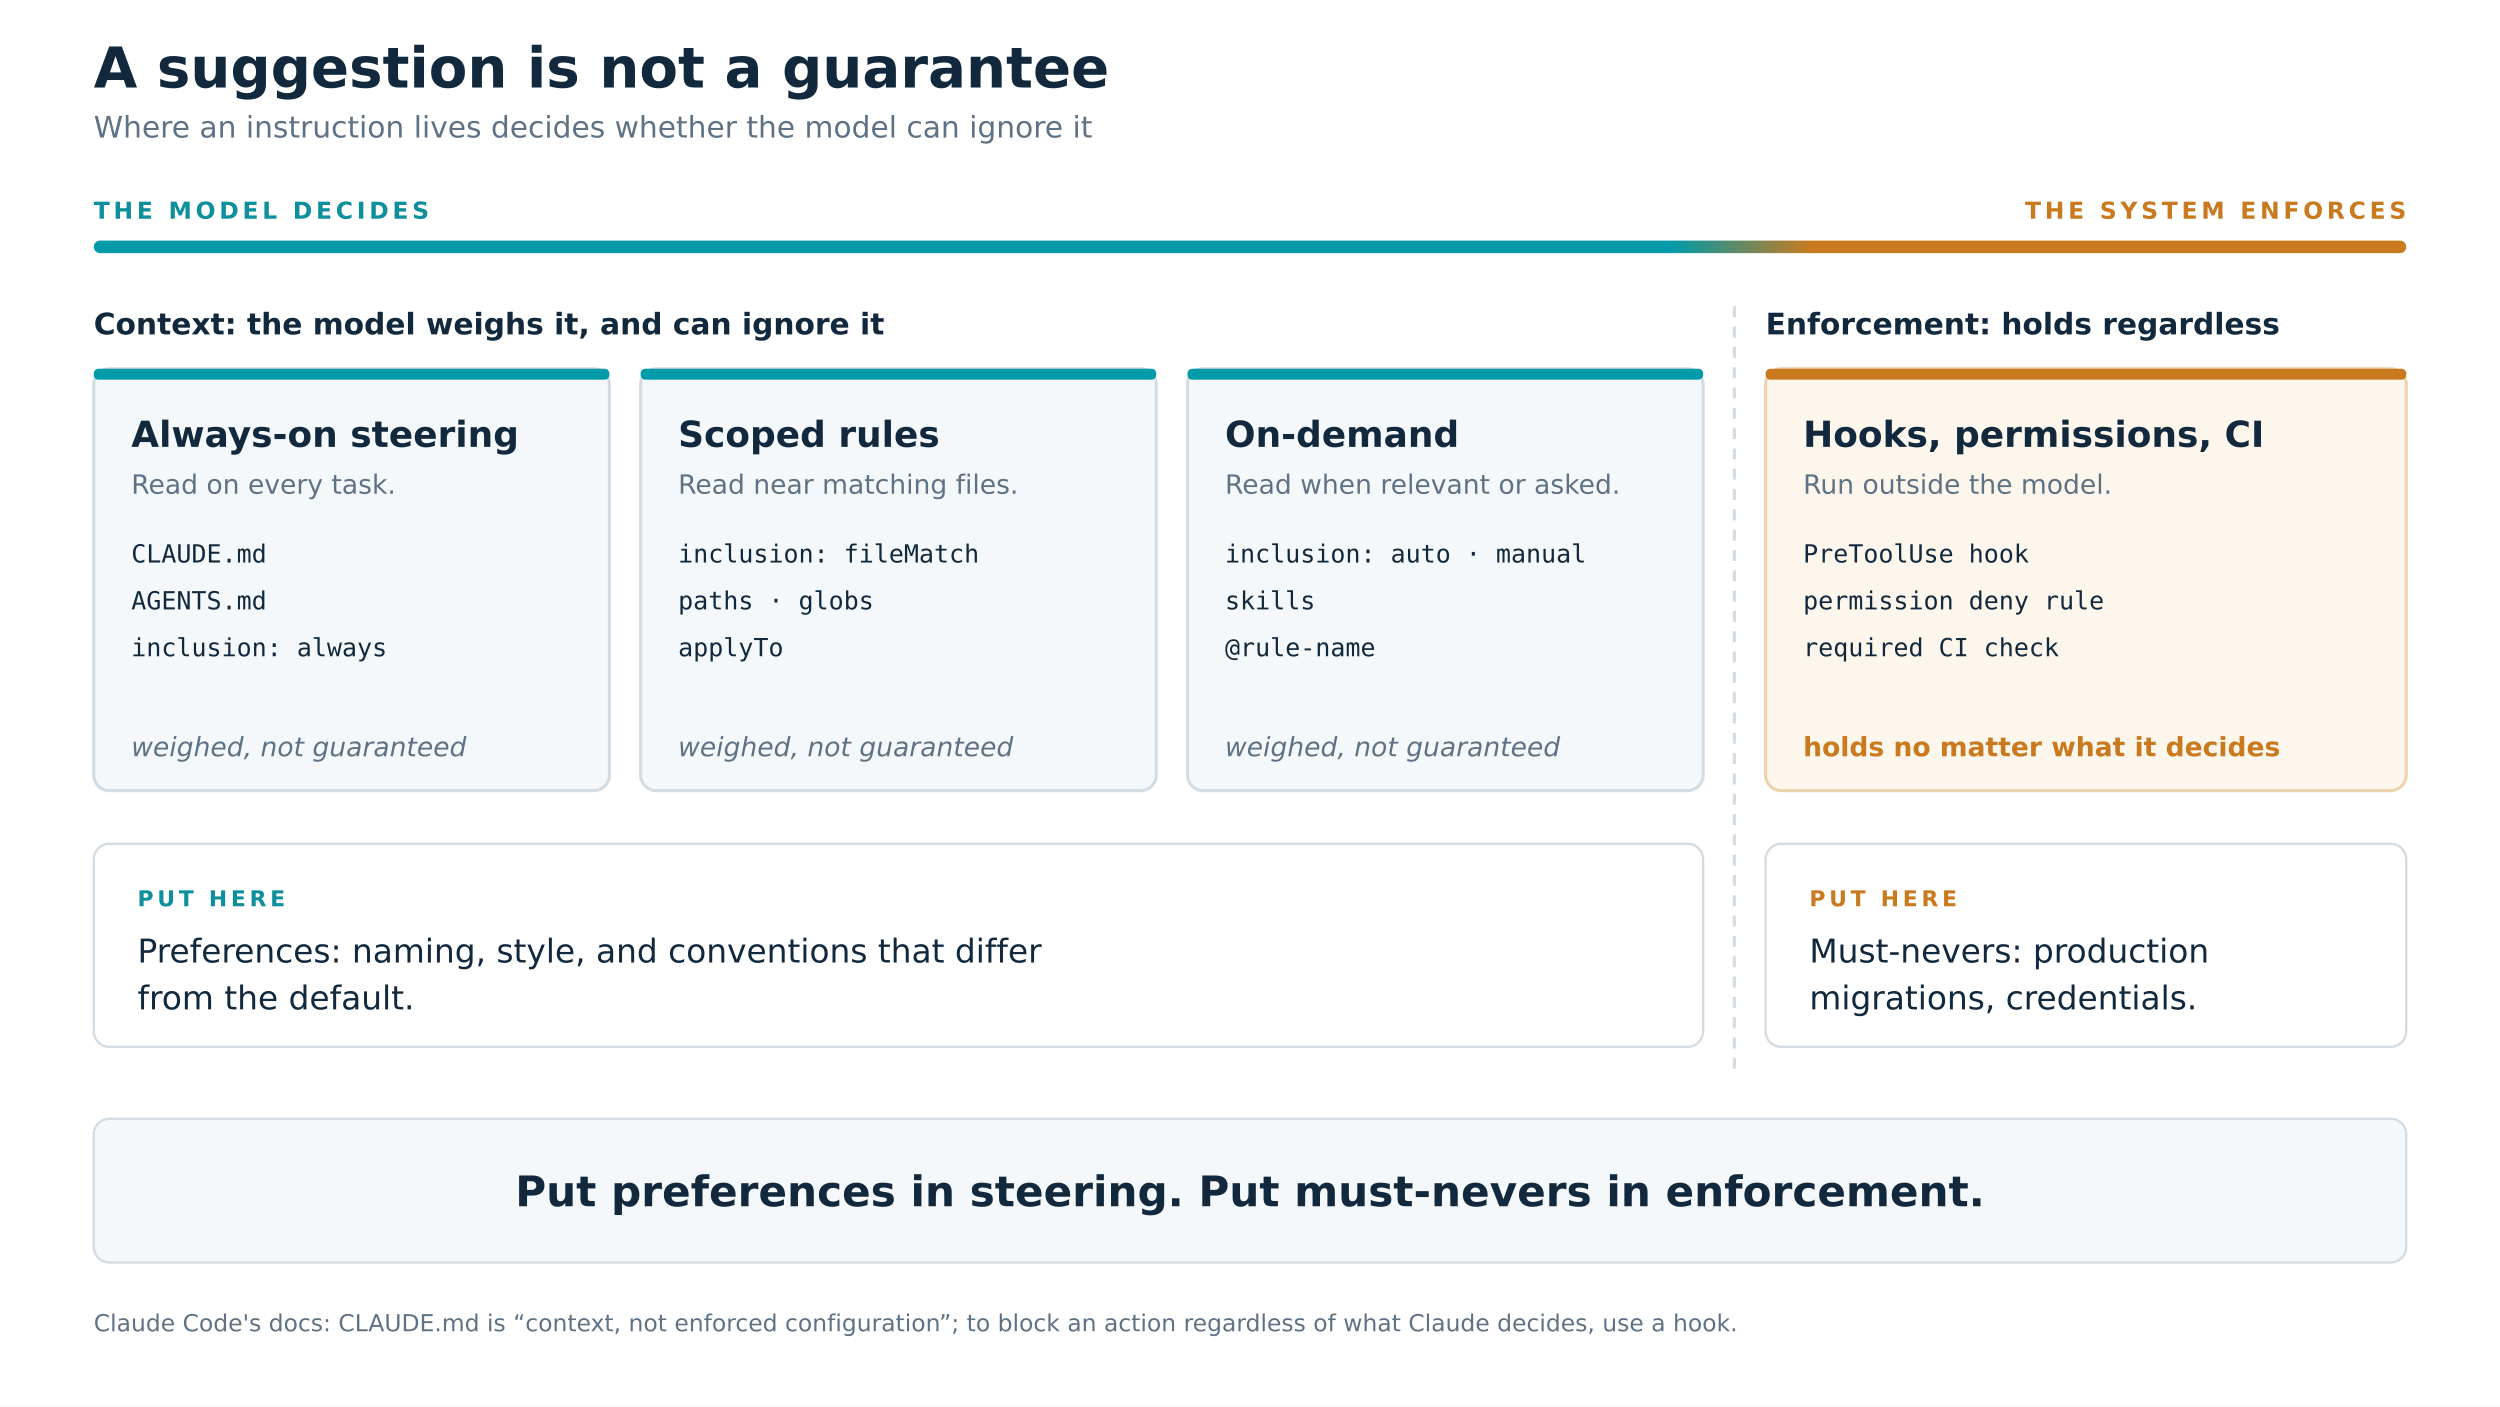
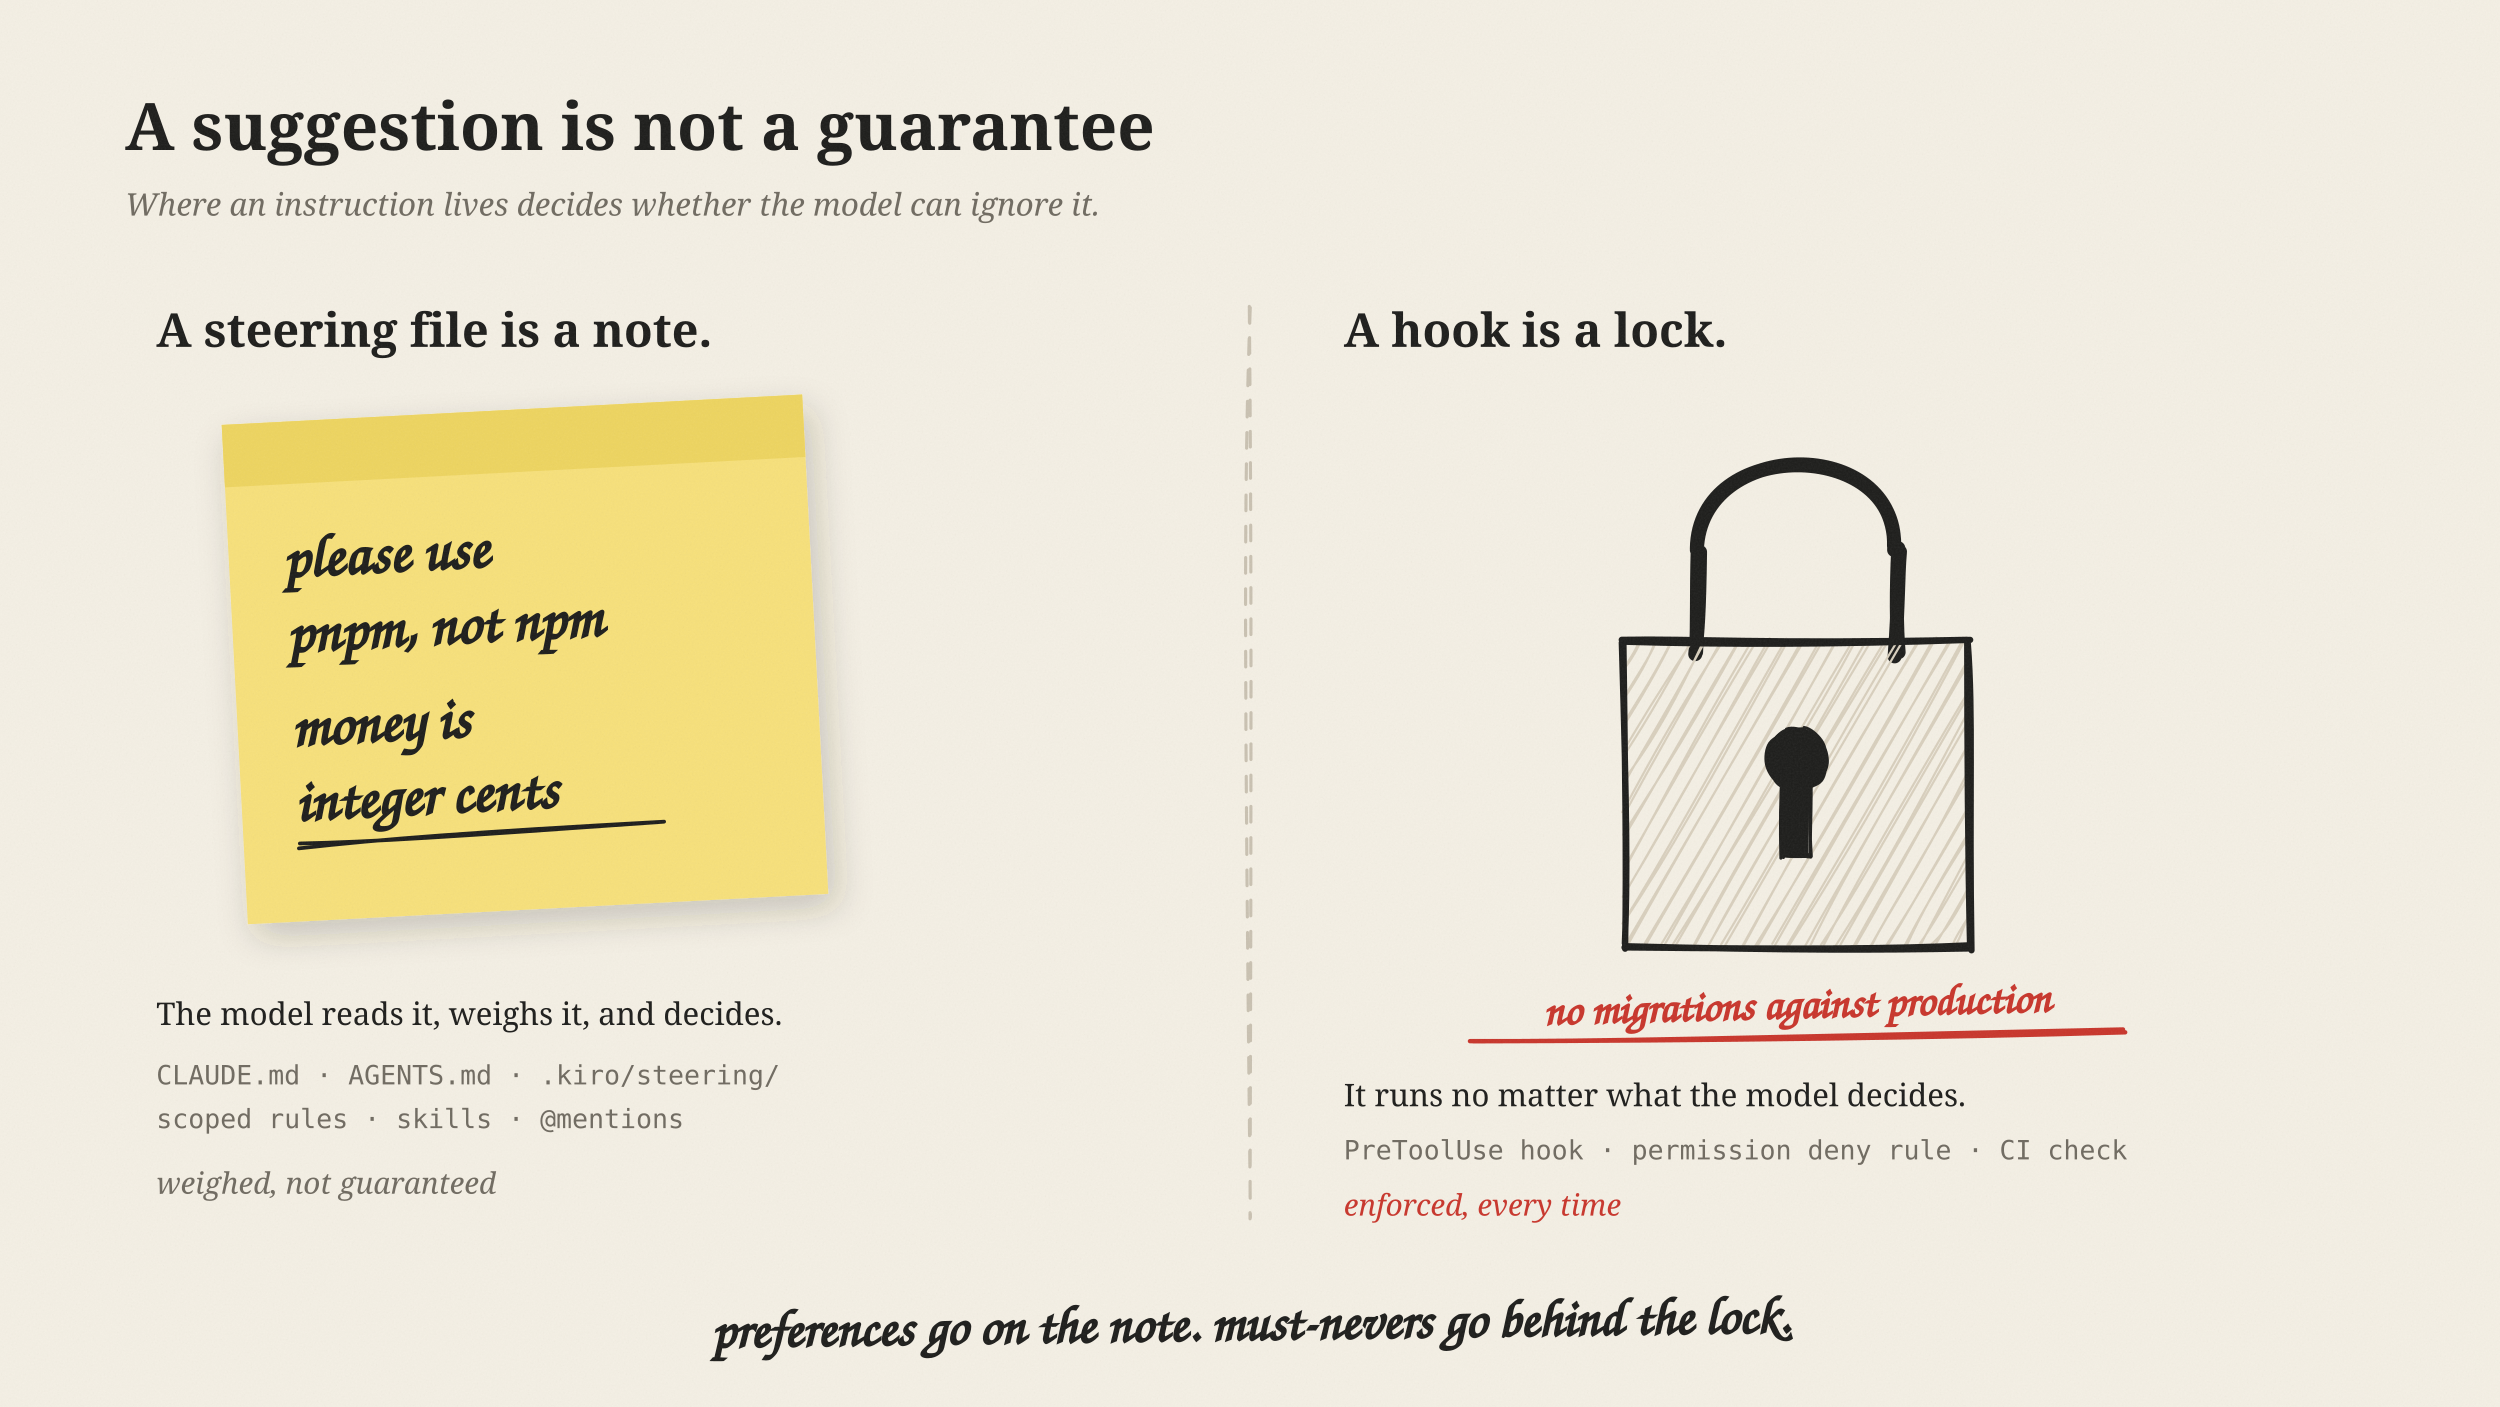
<svg xmlns="http://www.w3.org/2000/svg" width="1600" height="900" viewBox="0 0 1600 900">
+   <style>
+ @font-face{font-family:'Libre Baskerville';src:url(fonts/LibreBaskerville-Variable.ttf);font-weight:400 700}
+ @font-face{font-family:'Libre Baskerville';font-style:italic;src:url(fonts/LibreBaskerville-Italic-Variable.ttf);font-weight:400 700}
+ @font-face{font-family:'IBM Plex Mono';src:url(fonts/IBMPlexMono-Regular.ttf);font-weight:400}
+ @font-face{font-family:'IBM Plex Mono';src:url(fonts/IBMPlexMono-Bold.ttf);font-weight:700}
+ @font-face{font-family:Kalam;src:url(fonts/Kalam-Regular.ttf);font-weight:400}
+ @font-face{font-family:Kalam;src:url(fonts/Kalam-Bold.ttf);font-weight:700}</style>
  <defs>
-     <marker id="head" viewBox="0 0 10 10" refX="9" refY="5" markerWidth="7" markerHeight="7" orient="auto-start-reverse">
-       <path d="M 0 0 L 10 5 L 0 10 z" fill="#5F7285" />
-     </marker>
-     <marker id="headTeal" viewBox="0 0 10 10" refX="9" refY="5" markerWidth="7" markerHeight="7" orient="auto-start-reverse">
-       <path d="M 0 0 L 10 5 L 0 10 z" fill="#0E8F9C" />
-     </marker>
-     <marker id="headAmber" viewBox="0 0 10 10" refX="9" refY="5" markerWidth="7" markerHeight="7" orient="auto-start-reverse">
-       <path d="M 0 0 L 10 5 L 0 10 z" fill="#C97A1E" />
-     </marker>
-     <linearGradient id="spec" x1="0" y1="0" x2="1" y2="0">
-       <stop offset="0%" stop-color="#009AA8" />
-       <stop offset="68%" stop-color="#009AA8" />
-       <stop offset="74%" stop-color="#C97A1E" />
-       <stop offset="100%" stop-color="#C97A1E" />
-     </linearGradient>
+     <filter id="grain" x="0" y="0" width="100%" height="100%">
+       <feTurbulence type="fractalNoise" baseFrequency="0.85" numOctaves="2" stitchTiles="stitch" />
+       <feColorMatrix type="saturate" values="0" />
+       <feComponentTransfer>
+         <feFuncA type="linear" slope="0.07" />
+       </feComponentTransfer>
+     </filter>
+     <filter id="stamp" x="-10%" y="-20%" width="120%" height="140%">
+       <feTurbulence type="fractalNoise" baseFrequency="0.55" numOctaves="2" seed="4" result="n" />
+       <feColorMatrix in="n" type="matrix" values="0 0 0 0 1 0 0 0 0 1 0 0 0 0 1 -9 0 0 0 6.2" result="m" />
+       <feComposite in="SourceGraphic" in2="m" operator="in" />
+     </filter>
+     <filter id="lift" x="-10%" y="-10%" width="125%" height="130%">
+       <feDropShadow dx="5" dy="9" stdDeviation="11" flood-color="#3B3023" flood-opacity="0.22" />
+     </filter>
  </defs>
-   <rect width="100%" height="100%" fill="#FFFFFF" />
-   <text x="60" y="56" font-family="Carlito, DejaVu Sans, Helvetica, sans-serif" font-size="36" fill="#12293D" font-weight="bold" text-anchor="start" letter-spacing="0" font-style="normal">A suggestion is not a guarantee</text>
-   <text x="60" y="88" font-family="Carlito, DejaVu Sans, Helvetica, sans-serif" font-size="19" fill="#5F7285" font-weight="normal" text-anchor="start" letter-spacing="0" font-style="normal">Where an instruction lives decides whether the model can ignore it</text>
-   <text x="60" y="140" font-family="Carlito, DejaVu Sans, Helvetica, sans-serif" font-size="15" fill="#0E8F9C" font-weight="bold" text-anchor="start" letter-spacing="2.4" font-style="normal">THE MODEL DECIDES</text>
-   <text x="1540" y="140" font-family="Carlito, DejaVu Sans, Helvetica, sans-serif" font-size="15" fill="#C97A1E" font-weight="bold" text-anchor="end" letter-spacing="2.4" font-style="normal">THE SYSTEM ENFORCES</text>
-   <rect x="60" y="154" width="1480" height="8" rx="4" fill="url(#spec)" />
-   <text x="60" y="214" font-family="Carlito, DejaVu Sans, Helvetica, sans-serif" font-size="19" fill="#12293D" font-weight="bold" text-anchor="start" letter-spacing="0" font-style="normal">Context: the model weighs it, and can ignore it</text>
-   <text x="1130" y="214" font-family="Carlito, DejaVu Sans, Helvetica, sans-serif" font-size="19" fill="#12293D" font-weight="bold" text-anchor="start" letter-spacing="0" font-style="normal">Enforcement: holds regardless</text>
-   <line x1="1110" y1="196" x2="1110" y2="690" stroke="#D3DCE3" stroke-width="2" stroke-dasharray="7 6" />
-   <rect x="60" y="236" width="330" height="270" rx="10" fill="#F5F8FA" stroke="#D3DCE3" stroke-width="2" />
-   <rect x="60" y="236" width="330" height="7" rx="3" fill="#009AA8" />
-   <text x="84" y="286" font-family="Carlito, DejaVu Sans, Helvetica, sans-serif" font-size="23" fill="#12293D" font-weight="bold" text-anchor="start" letter-spacing="0" font-style="normal">Always-on steering</text>
-   <text x="84" y="316" font-family="Carlito, DejaVu Sans, Helvetica, sans-serif" font-size="17" fill="#5F7285" font-weight="normal" text-anchor="start" letter-spacing="0" font-style="normal">Read on every task.</text>
-   <text x="84" y="360" font-family="DejaVu Sans Mono, Menlo, monospace" font-size="16" fill="#12293D" font-weight="normal" text-anchor="start" letter-spacing="0" font-style="normal">CLAUDE.md</text>
-   <text x="84" y="390" font-family="DejaVu Sans Mono, Menlo, monospace" font-size="16" fill="#12293D" font-weight="normal" text-anchor="start" letter-spacing="0" font-style="normal">AGENTS.md</text>
-   <text x="84" y="420" font-family="DejaVu Sans Mono, Menlo, monospace" font-size="16" fill="#12293D" font-weight="normal" text-anchor="start" letter-spacing="0" font-style="normal">inclusion: always</text>
-   <text x="84" y="484" font-family="Carlito, DejaVu Sans, Helvetica, sans-serif" font-size="17" fill="#5F7285" font-weight="normal" text-anchor="start" letter-spacing="0" font-style="italic">weighed, not guaranteed</text>
-   <rect x="410" y="236" width="330" height="270" rx="10" fill="#F5F8FA" stroke="#D3DCE3" stroke-width="2" />
-   <rect x="410" y="236" width="330" height="7" rx="3" fill="#009AA8" />
-   <text x="434" y="286" font-family="Carlito, DejaVu Sans, Helvetica, sans-serif" font-size="23" fill="#12293D" font-weight="bold" text-anchor="start" letter-spacing="0" font-style="normal">Scoped rules</text>
-   <text x="434" y="316" font-family="Carlito, DejaVu Sans, Helvetica, sans-serif" font-size="17" fill="#5F7285" font-weight="normal" text-anchor="start" letter-spacing="0" font-style="normal">Read near matching files.</text>
-   <text x="434" y="360" font-family="DejaVu Sans Mono, Menlo, monospace" font-size="16" fill="#12293D" font-weight="normal" text-anchor="start" letter-spacing="0" font-style="normal">inclusion: fileMatch</text>
-   <text x="434" y="390" font-family="DejaVu Sans Mono, Menlo, monospace" font-size="16" fill="#12293D" font-weight="normal" text-anchor="start" letter-spacing="0" font-style="normal">paths  ·  globs</text>
-   <text x="434" y="420" font-family="DejaVu Sans Mono, Menlo, monospace" font-size="16" fill="#12293D" font-weight="normal" text-anchor="start" letter-spacing="0" font-style="normal">applyTo</text>
-   <text x="434" y="484" font-family="Carlito, DejaVu Sans, Helvetica, sans-serif" font-size="17" fill="#5F7285" font-weight="normal" text-anchor="start" letter-spacing="0" font-style="italic">weighed, not guaranteed</text>
-   <rect x="760" y="236" width="330" height="270" rx="10" fill="#F5F8FA" stroke="#D3DCE3" stroke-width="2" />
-   <rect x="760" y="236" width="330" height="7" rx="3" fill="#009AA8" />
-   <text x="784" y="286" font-family="Carlito, DejaVu Sans, Helvetica, sans-serif" font-size="23" fill="#12293D" font-weight="bold" text-anchor="start" letter-spacing="0" font-style="normal">On-demand</text>
-   <text x="784" y="316" font-family="Carlito, DejaVu Sans, Helvetica, sans-serif" font-size="17" fill="#5F7285" font-weight="normal" text-anchor="start" letter-spacing="0" font-style="normal">Read when relevant or asked.</text>
-   <text x="784" y="360" font-family="DejaVu Sans Mono, Menlo, monospace" font-size="16" fill="#12293D" font-weight="normal" text-anchor="start" letter-spacing="0" font-style="normal">inclusion: auto · manual</text>
-   <text x="784" y="390" font-family="DejaVu Sans Mono, Menlo, monospace" font-size="16" fill="#12293D" font-weight="normal" text-anchor="start" letter-spacing="0" font-style="normal">skills</text>
-   <text x="784" y="420" font-family="DejaVu Sans Mono, Menlo, monospace" font-size="16" fill="#12293D" font-weight="normal" text-anchor="start" letter-spacing="0" font-style="normal">@rule-name</text>
-   <text x="784" y="484" font-family="Carlito, DejaVu Sans, Helvetica, sans-serif" font-size="17" fill="#5F7285" font-weight="normal" text-anchor="start" letter-spacing="0" font-style="italic">weighed, not guaranteed</text>
-   <rect x="1130" y="236" width="410" height="270" rx="10" fill="#FDF6EC" stroke="#EBD3AE" stroke-width="2" />
-   <rect x="1130" y="236" width="410" height="7" rx="3" fill="#C97A1E" />
-   <text x="1154" y="286" font-family="Carlito, DejaVu Sans, Helvetica, sans-serif" font-size="23" fill="#12293D" font-weight="bold" text-anchor="start" letter-spacing="0" font-style="normal">Hooks, permissions, CI</text>
-   <text x="1154" y="316" font-family="Carlito, DejaVu Sans, Helvetica, sans-serif" font-size="17" fill="#5F7285" font-weight="normal" text-anchor="start" letter-spacing="0" font-style="normal">Run outside the model.</text>
-   <text x="1154" y="360" font-family="DejaVu Sans Mono, Menlo, monospace" font-size="16" fill="#12293D" font-weight="normal" text-anchor="start" letter-spacing="0" font-style="normal">PreToolUse hook</text>
-   <text x="1154" y="390" font-family="DejaVu Sans Mono, Menlo, monospace" font-size="16" fill="#12293D" font-weight="normal" text-anchor="start" letter-spacing="0" font-style="normal">permission deny rule</text>
-   <text x="1154" y="420" font-family="DejaVu Sans Mono, Menlo, monospace" font-size="16" fill="#12293D" font-weight="normal" text-anchor="start" letter-spacing="0" font-style="normal">required CI check</text>
-   <text x="1154" y="484" font-family="Carlito, DejaVu Sans, Helvetica, sans-serif" font-size="17" fill="#C97A1E" font-weight="bold" text-anchor="start" letter-spacing="0" font-style="normal">holds no matter what it decides</text>
-   <rect x="60" y="540" width="1030" height="130" rx="10" fill="#FFFFFF" stroke="#D3DCE3" stroke-width="1.5" />
-   <text x="88" y="580" font-family="Carlito, DejaVu Sans, Helvetica, sans-serif" font-size="14" fill="#0E8F9C" font-weight="bold" text-anchor="start" letter-spacing="2.4" font-style="normal">PUT HERE</text>
-   <text x="88" y="616" font-family="Carlito, DejaVu Sans, Helvetica, sans-serif" font-size="21" fill="#12293D" font-weight="normal" text-anchor="start" letter-spacing="0" font-style="normal">Preferences: naming, style, and conventions that differ</text>
-   <text x="88" y="646" font-family="Carlito, DejaVu Sans, Helvetica, sans-serif" font-size="21" fill="#12293D" font-weight="normal" text-anchor="start" letter-spacing="0" font-style="normal">from the default.</text>
-   <rect x="1130" y="540" width="410" height="130" rx="10" fill="#FFFFFF" stroke="#D3DCE3" stroke-width="1.5" />
-   <text x="1158" y="580" font-family="Carlito, DejaVu Sans, Helvetica, sans-serif" font-size="14" fill="#C97A1E" font-weight="bold" text-anchor="start" letter-spacing="2.4" font-style="normal">PUT HERE</text>
-   <text x="1158" y="616" font-family="Carlito, DejaVu Sans, Helvetica, sans-serif" font-size="21" fill="#12293D" font-weight="normal" text-anchor="start" letter-spacing="0" font-style="normal">Must-nevers: production</text>
-   <text x="1158" y="646" font-family="Carlito, DejaVu Sans, Helvetica, sans-serif" font-size="21" fill="#12293D" font-weight="normal" text-anchor="start" letter-spacing="0" font-style="normal">migrations, credentials.</text>
-   <rect x="60" y="716" width="1480" height="92" rx="10" fill="#F5F8FA" stroke="#D3DCE3" stroke-width="1.5" />
-   <text x="800" y="772" font-family="Carlito, DejaVu Sans, Helvetica, sans-serif" font-size="27" fill="#12293D" font-weight="bold" text-anchor="middle" letter-spacing="0" font-style="normal">Put preferences in steering. Put must-nevers in enforcement.</text>
-   <text x="60" y="852" font-family="Carlito, DejaVu Sans, Helvetica, sans-serif" font-size="15" fill="#5F7285" font-weight="normal" text-anchor="start" letter-spacing="0" font-style="normal">Claude Code's docs: CLAUDE.md is “context, not enforced configuration”; to block an action regardless of what Claude decides, use a hook.</text>
+   <rect x="-50" y="-50" width="1700" height="1000" fill="#F4EFE4" />
+   <text x="80" y="96" font-family="'Libre Baskerville', Georgia, serif" font-size="42" fill="#1D1D1B" font-weight="700" text-anchor="start" font-style="normal" letter-spacing="0">A suggestion is not a guarantee</text>
+   <text x="80" y="138" font-family="'Libre Baskerville', Georgia, serif" font-size="20" fill="#6F6A60" font-weight="400" text-anchor="start" font-style="italic" letter-spacing="0">Where an instruction lives decides whether the model can ignore it.</text>
+   <text x="100" y="222" font-family="'Libre Baskerville', Georgia, serif" font-size="30" fill="#1D1D1B" font-weight="700" text-anchor="start" font-style="normal" letter-spacing="0">A steering file is a note.</text>
+   <g transform="rotate(-3 336 422)">
+     <rect x="150" y="262" width="372" height="320" fill="#F7E07A" filter="url(#lift)" />
+     <rect x="150" y="262" width="372" height="40" fill="#EDD45F" />
+     <text x="184" y="362" font-family="Kalam, 'Bradley Hand', cursive" font-size="38" fill="#1D1D1B" font-weight="700" text-anchor="start" font-style="normal" letter-spacing="0">please use</text>
+     <text x="184" y="410" font-family="Kalam, 'Bradley Hand', cursive" font-size="38" fill="#1D1D1B" font-weight="700" text-anchor="start" font-style="normal" letter-spacing="0">pnpm, not npm</text>
+     <text x="184" y="470" font-family="Kalam, 'Bradley Hand', cursive" font-size="38" fill="#1D1D1B" font-weight="700" text-anchor="start" font-style="normal" letter-spacing="0">money is</text>
+     <text x="184" y="518" font-family="Kalam, 'Bradley Hand', cursive" font-size="38" fill="#1D1D1B" font-weight="700" text-anchor="start" font-style="normal" letter-spacing="0">integer cents</text>
+     <path d="M185.922 532.122 C231.814 533.541, 280.847 532.974, 419.02 530.424 M185.162 535.224 C240.578 531.963, 296.164 530.666, 419.484 530.378" stroke="#1D1D1B" stroke-width="2.4" fill="none" stroke-linecap="round" stroke-linejoin="round" />
+   </g>
+   <text x="100" y="656" font-family="'Libre Baskerville', Georgia, serif" font-size="20" fill="#1D1D1B" font-weight="400" text-anchor="start" font-style="normal" letter-spacing="0">The model reads it, weighs it, and decides.</text>
+   <text x="100" y="694" font-family="'IBM Plex Mono', Menlo, monospace" font-size="17" fill="#6F6A60" font-weight="400" text-anchor="start" font-style="normal" letter-spacing="0">CLAUDE.md · AGENTS.md · .kiro/steering/</text>
+   <text x="100" y="722" font-family="'IBM Plex Mono', Menlo, monospace" font-size="17" fill="#6F6A60" font-weight="400" text-anchor="start" font-style="normal" letter-spacing="0">scoped rules · skills · @mentions</text>
+   <text x="100" y="764" font-family="'Libre Baskerville', Georgia, serif" font-size="19" fill="#6F6A60" font-weight="400" text-anchor="start" font-style="italic" letter-spacing="0">weighed, not guaranteed</text>
+   <path d="M800.161 196.877 C795.834 312.808, 796.459 430.356, 800.267 779.276 M799.561 196.098 C801.005 346.062, 800.873 495.228, 800.02 780.019" stroke="#C9C1B1" stroke-width="2" fill="none" stroke-linecap="round" stroke-linejoin="round" stroke-dasharray="10 10" />
+   <text x="860" y="222" font-family="'Libre Baskerville', Georgia, serif" font-size="30" fill="#1D1D1B" font-weight="700" text-anchor="start" font-style="normal" letter-spacing="0">A hook is a lock.</text>
+   <path d="M1084.973 418.637 C1086.437 403.742, 1087.487 393.402, 1088.02 353.32 M1085.481 417.328 C1086.422 400.374, 1085.714 380.367, 1086.546 351.744 M1086 352 C1088.317 279.973, 1215.509 277.943, 1212.261 351.994 M1085.992 351.131 C1086.964 279.7, 1214.255 280.878, 1212.164 349.346 M1215.964 353.086 C1214.543 369.235, 1215.081 387.571, 1212.547 420.065 M1214.894 350.868 C1213.54 377.29, 1213.738 402.573, 1215.102 417.386" stroke="#1D1D1B" stroke-width="9" fill="none" stroke-linecap="round" stroke-linejoin="round" />
+   <path d="M1040.035 409.939 C1040.035 409.939, 1040.035 409.939, 1040.035 409.939 M1040.035 409.939 C1040.035 409.939, 1040.035 409.939, 1040.035 409.939 M1038.464 429.631 C1045.328 420.197, 1047.719 416.04, 1051.035 407.838 M1039.371 427.422 C1042.669 422.107, 1046.588 417.238, 1049.305 409.68 M1039.479 446.903 C1048.141 434.232, 1055.334 421.853, 1059.754 409.48 M1039.643 446.045 C1046.571 433.927, 1055.927 420.665, 1059.615 411.285 M1038.174 465.155 C1044.924 452.005, 1056.08 437.839, 1070.71 408.324 M1039.218 464.303 C1052.472 443.612, 1063.688 423.246, 1070.258 409.99 M1038.599 481.249 C1048.964 463.813, 1059.311 446.26, 1082.509 411.216 M1041.151 480.717 C1055.47 458.778, 1069.716 433.744, 1082.324 410.406 M1039.172 499.216 C1059.166 473.048, 1073.857 445.301, 1089.972 410.961 M1039.726 501.01 C1053.681 476.007, 1067.999 453.365, 1091.257 410.26 M1038.127 519.849 C1052.261 494.825, 1065.002 468.424, 1103.288 409.438 M1040.982 518.611 C1057.503 488.003, 1074.591 458.747, 1101.88 409.626 M1038.765 534.15 C1054.654 508.702, 1074.242 480.34, 1112.063 412.383 M1039.834 535.034 C1061.542 498.731, 1082.578 460.867, 1112.32 411.035 M1040.305 555.174 C1061.686 517.244, 1079.6 480.411, 1120.872 410.642 M1040.404 553.852 C1066.095 509.313, 1091.422 464.204, 1123.833 410.855 M1038.533 574.021 C1077.509 509.383, 1111.153 445.637, 1132.504 408.55 M1040.541 570.804 C1062.846 532.855, 1084.19 493.846, 1134.329 408.995 M1038.358 591.081 C1064.862 548.958, 1089.341 503.304, 1143.214 408.792 M1040.041 589.033 C1067.429 547.805, 1092.07 504.307, 1143.817 410.826 M1040.637 603.988 C1078.631 539.07, 1119.586 469.965, 1152.313 411.504 M1041.134 605.93 C1083.086 530.466, 1127.704 455.374, 1155.005 409.287 M1052.76 605.739 C1083.04 552.685, 1112.78 503.966, 1166.011 411.068 M1051.091 606.323 C1090.437 541.018, 1128.254 475.357, 1165.062 409.245 M1063.515 607.914 C1097.453 547.711, 1130.004 489.346, 1174.618 411.578 M1062.637 605.282 C1089.091 561.537, 1116.065 517.379, 1174.913 410.121 M1070.226 604.967 C1118.354 528.919, 1164.416 454.067, 1187.648 409.889 M1071.379 606.804 C1112.819 536.086, 1153.457 463.945, 1185.707 410.227 M1084.295 605.728 C1116.501 545.711, 1151.969 486.068, 1196.527 411.845 M1083.935 605.014 C1108.292 558.429, 1137.415 510.773, 1194.949 408.988 M1093.902 604.387 C1118.613 557.669, 1149.626 507.165, 1208.004 411.018 M1093.528 604.902 C1130.819 538.997, 1168.602 472.864, 1205.872 410.79 M1101.533 604.44 C1139.04 543.103, 1170.629 482.354, 1215.084 409.005 M1103.725 605.639 C1134.808 552.07, 1166.366 497.865, 1217.395 410.788 M1115.447 606.104 C1141.702 557.74, 1168.042 508.145, 1227.957 410.838 M1114.3 606.925 C1156.213 531.121, 1200.96 455.582, 1226.881 411.319 M1123.06 605.832 C1161.713 544.336, 1199.519 478.442, 1239.163 408.055 M1123.977 606.903 C1163.649 537.84, 1203.86 469.226, 1236.993 409.535 M1134.225 604.056 C1173.907 536.163, 1212.932 469.127, 1247.951 411.32 M1135.244 606.246 C1168.026 548.474, 1200.766 491.638, 1247.714 409.925 M1143.914 604.933 C1170.335 559.966, 1199.501 513.034, 1256.694 408.638 M1144.312 606.276 C1177.463 553.871, 1207.575 503.842, 1257.499 409.677 M1157.491 607.455 C1183.946 553.021, 1217.723 497.491, 1258.415 424.148 M1154.566 606.695 C1189.029 545.275, 1222.868 488.394, 1259.59 425.087 M1165.355 604.776 C1184.747 576.411, 1203.68 541.75, 1260.834 443.563 M1166.82 605.573 C1184.675 570.655, 1203.915 536.706, 1260.239 441.696 M1174.595 605.605 C1195.68 572.935, 1213.738 541.554, 1258.373 457.59 M1177.079 606.072 C1194.592 574.985, 1214.651 540.171, 1260.607 460.144 M1186.235 607.433 C1206.612 572.659, 1222.926 541.422, 1259.922 476.1 M1186.431 605.237 C1209.621 562.847, 1235.556 520.121, 1259.646 477.413 M1198.453 604.106 C1208.389 583.712, 1225.099 562.02, 1259.015 494.761 M1197.342 605.218 C1210.515 581.537, 1225.582 556.438, 1260.306 496.732 M1206.994 605.283 C1222.135 582.259, 1237.616 555.788, 1262.8 512.501 M1207.156 606.751 C1228.6 571.52, 1248.005 536.206, 1260.944 514.489 M1219.52 606.743 C1230.565 582.452, 1242.898 561.48, 1258.895 534.552 M1218.322 606.398 C1227.243 589.312, 1235.633 573.649, 1261.242 533.405 M1229.261 604.374 C1237.045 589.668, 1244.98 574.742, 1259.234 547.641 M1227.119 606.252 C1238.151 590.554, 1246.666 574.911, 1261.14 550.245 M1236.164 604.223 C1247.825 594.288, 1255.569 577.193, 1259.619 570.567 M1238.278 605.318 C1246.172 591.717, 1255.336 577.095, 1259.453 568.521 M1249.343 607.678 C1254.44 601.699, 1254.718 597.958, 1260.069 585.321 M1248.909 606.815 C1251.42 598.972, 1256.533 592.801, 1260.502 585.34 M1259.328 605.889 C1259.807 605.427, 1260.457 604.276, 1260.682 603.958 M1259.378 605.893 C1259.913 605.294, 1260.289 604.475, 1260.479 604.162" stroke="#D8CFBD" stroke-width="1.4" fill="none" stroke-linecap="round" stroke-linejoin="round" />
+   <path d="M1037.922 409.474 C1085.598 408.588, 1126.112 412.221, 1258.845 409.472 M1039.915 410.733 C1104.882 412.595, 1171.746 412.62, 1260.91 409.521 M1259.417 411.81 C1262.922 457.095, 1260.14 504.887, 1261.761 608.195 M1259.001 409.772 C1259.072 481.228, 1259.467 549.415, 1260.836 605.918 M1260.769 604.972 C1212.172 607.213, 1161.824 607.62, 1039.699 606.365 M1259.784 607.027 C1201.95 608.099, 1144.527 608.307, 1040.151 605.569 M1039.894 603.671 C1041.556 564.518, 1041.251 522.214, 1037.942 411.338 M1040.062 607.17 C1041.077 548.439, 1039.979 491.722, 1039.004 410.999" stroke="#1D1D1B" stroke-width="4" fill="none" stroke-linecap="round" stroke-linejoin="round" />
+   <path d="M1155.666 467.395 C1159.547 468.374, 1164.345 472.123, 1166.689 475.514 C1169.033 478.905, 1170.276 483.598, 1169.731 487.74 C1169.186 491.882, 1166.656 497.313, 1163.42 500.366 C1160.184 503.42, 1154.425 505.966, 1150.316 506.062 C1146.207 506.158, 1141.863 503.443, 1138.767 500.944 C1135.671 498.446, 1132.756 495.192, 1131.741 491.073 C1130.726 486.954, 1130.863 480.207, 1132.679 476.232 C1134.495 472.258, 1138.355 468.549, 1142.637 467.228 C1146.919 465.906, 1155.619 467.99, 1158.369 468.302 C1161.119 468.614, 1159.333 468.763, 1159.136 469.1 M1156.679 467.161 C1160.372 468.613, 1164.377 473.908, 1166.599 477.566 C1168.821 481.223, 1170.626 485.207, 1170.011 489.107 C1169.396 493.007, 1166.127 498.263, 1162.911 500.966 C1159.694 503.669, 1154.76 505.479, 1150.713 505.326 C1146.667 505.174, 1142.038 502.548, 1138.633 500.053 C1135.228 497.559, 1131.211 494.316, 1130.282 490.359 C1129.353 486.402, 1130.676 480.174, 1133.06 476.31 C1135.443 472.446, 1140.777 468.708, 1144.583 467.174 C1148.389 465.641, 1154.021 466.925, 1155.896 467.11 C1157.77 467.295, 1155.984 467.862, 1155.828 468.284" stroke="none" stroke-width="0" fill="#1D1D1B" stroke-linecap="round" stroke-linejoin="round" />
+   <path d="M1143.325 466.693 C1146.966 465.134, 1152.712 466.771, 1156.615 468.449 C1160.518 470.126, 1164.642 473.217, 1166.745 476.757 C1168.848 480.297, 1169.986 485.552, 1169.231 489.688 C1168.477 493.823, 1165.399 499.026, 1162.218 501.571 C1159.037 504.117, 1154.282 505.166, 1150.143 504.962 C1146.005 504.758, 1140.651 503.005, 1137.385 500.349 C1134.119 497.692, 1131.335 493.141, 1130.545 489.024 C1129.756 484.906, 1130.277 479.177, 1132.646 475.645 C1135.015 472.112, 1142.337 469.376, 1144.761 467.828 C1147.185 466.279, 1147.124 466.215, 1147.19 466.353 M1154.64 465.602 C1158.724 466.291, 1163.159 470.442, 1165.485 473.7 C1167.812 476.957, 1168.558 480.859, 1168.598 485.146 C1168.639 489.434, 1168.311 496.218, 1165.729 499.426 C1163.147 502.633, 1157.516 503.85, 1153.106 504.391 C1148.696 504.932, 1142.608 504.702, 1139.268 502.674 C1135.928 500.645, 1134.158 496.233, 1133.066 492.219 C1131.973 488.205, 1131.308 482.626, 1132.715 478.59 C1134.121 474.554, 1137.905 470.025, 1141.504 468.004 C1145.103 465.983, 1152.074 466.742, 1154.308 466.462 C1156.542 466.183, 1154.975 466.017, 1154.906 466.325" stroke="#1D1D1B" stroke-width="2" fill="none" stroke-linecap="round" stroke-linejoin="round" />
+   <path d="M1141.316 496.597 L1157.983 495.181 L1157.447 549.396 L1141.647 546.816" stroke="none" stroke-width="0" fill="#1D1D1B" stroke-linecap="round" stroke-linejoin="round" />
+   <path d="M1140.796 497.024 C1145.238 496.405, 1148.95 494.754, 1159.938 496.2 M1141.447 495.448 C1147.172 496.027, 1153.574 496.665, 1158.794 495.312 M1157.87 494.407 C1158.505 511.909, 1157.756 524.922, 1159.199 548.072 M1158.81 496.169 C1159.713 510.696, 1158.414 526.16, 1158.608 548.509 M1158.168 546.981 C1153.397 547.336, 1149.298 546.834, 1140.556 547.671 M1158.932 548.504 C1154.845 547.559, 1151.083 548.752, 1141.017 547.762 M1139.776 549.197 C1139.283 529.011, 1139.508 508.253, 1140.575 494.962 M1141.39 548.777 C1141.119 536.976, 1141.197 525.567, 1141.041 496.647" stroke="#1D1D1B" stroke-width="2" fill="none" stroke-linecap="round" stroke-linejoin="round" />
+   <text x="1150" y="652" font-family="Kalam, 'Bradley Hand', cursive" font-size="28" fill="#C8352B" font-weight="700" text-anchor="middle" font-style="normal" letter-spacing="0" transform="rotate(-1.5 1150 652)">no migrations against production</text>
+   <path d="M940.775 666.331 C1024.405 666.596, 1107.963 664.377, 1358.72 658.858 M942.835 666.428 C1093.266 666.05, 1244.991 664.143, 1360.115 660.685" stroke="#C8352B" stroke-width="2.8" fill="none" stroke-linecap="round" stroke-linejoin="round" />
+   <text x="860" y="708" font-family="'Libre Baskerville', Georgia, serif" font-size="20" fill="#1D1D1B" font-weight="400" text-anchor="start" font-style="normal" letter-spacing="0">It runs no matter what the model decides.</text>
+   <text x="860" y="742" font-family="'IBM Plex Mono', Menlo, monospace" font-size="17" fill="#6F6A60" font-weight="400" text-anchor="start" font-style="normal" letter-spacing="0">PreToolUse hook · permission deny rule · CI check</text>
+   <text x="860" y="778" font-family="'Libre Baskerville', Georgia, serif" font-size="19" fill="#C8352B" font-weight="400" text-anchor="start" font-style="italic" letter-spacing="0">enforced, every time</text>
+   <text x="800" y="858" font-family="Kalam, 'Bradley Hand', cursive" font-size="34" fill="#1D1D1B" font-weight="700" text-anchor="middle" font-style="normal" letter-spacing="0" transform="rotate(-0.8 800 858)">preferences go on the note. must-nevers go behind the lock.</text>
+   <rect x="-50" y="-50" width="1700" height="1000" filter="url(#grain)" />
</svg>
